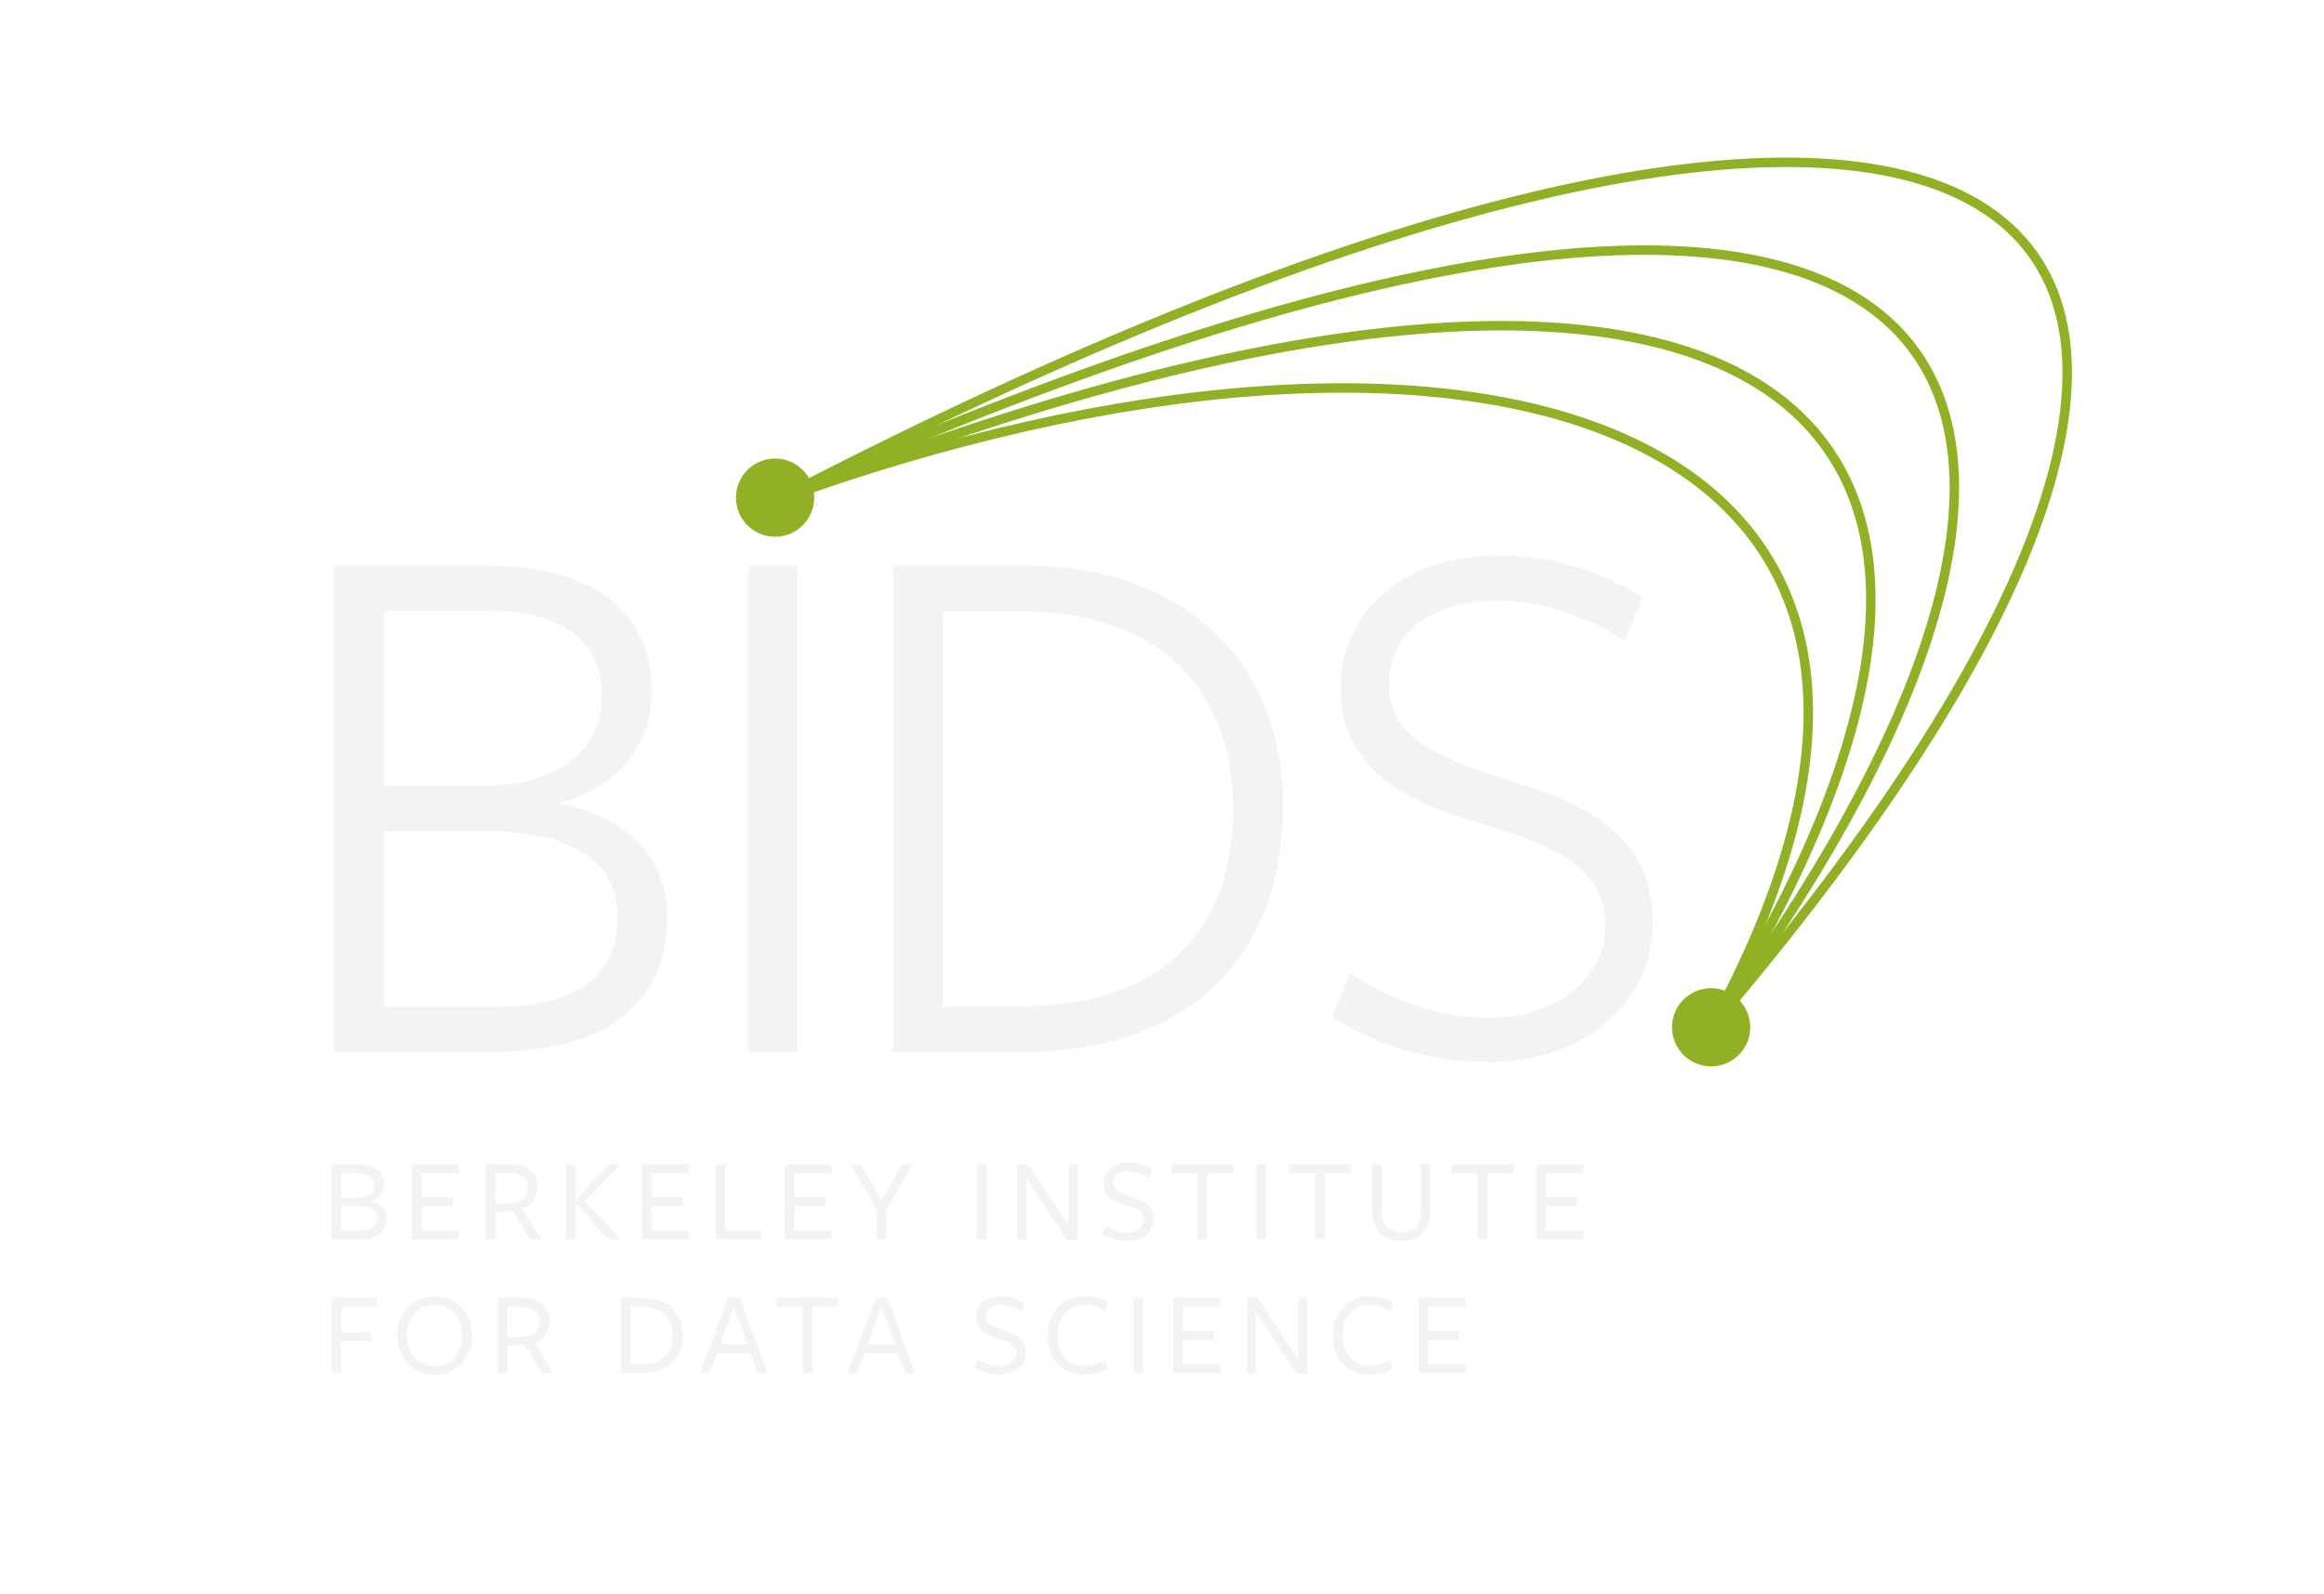
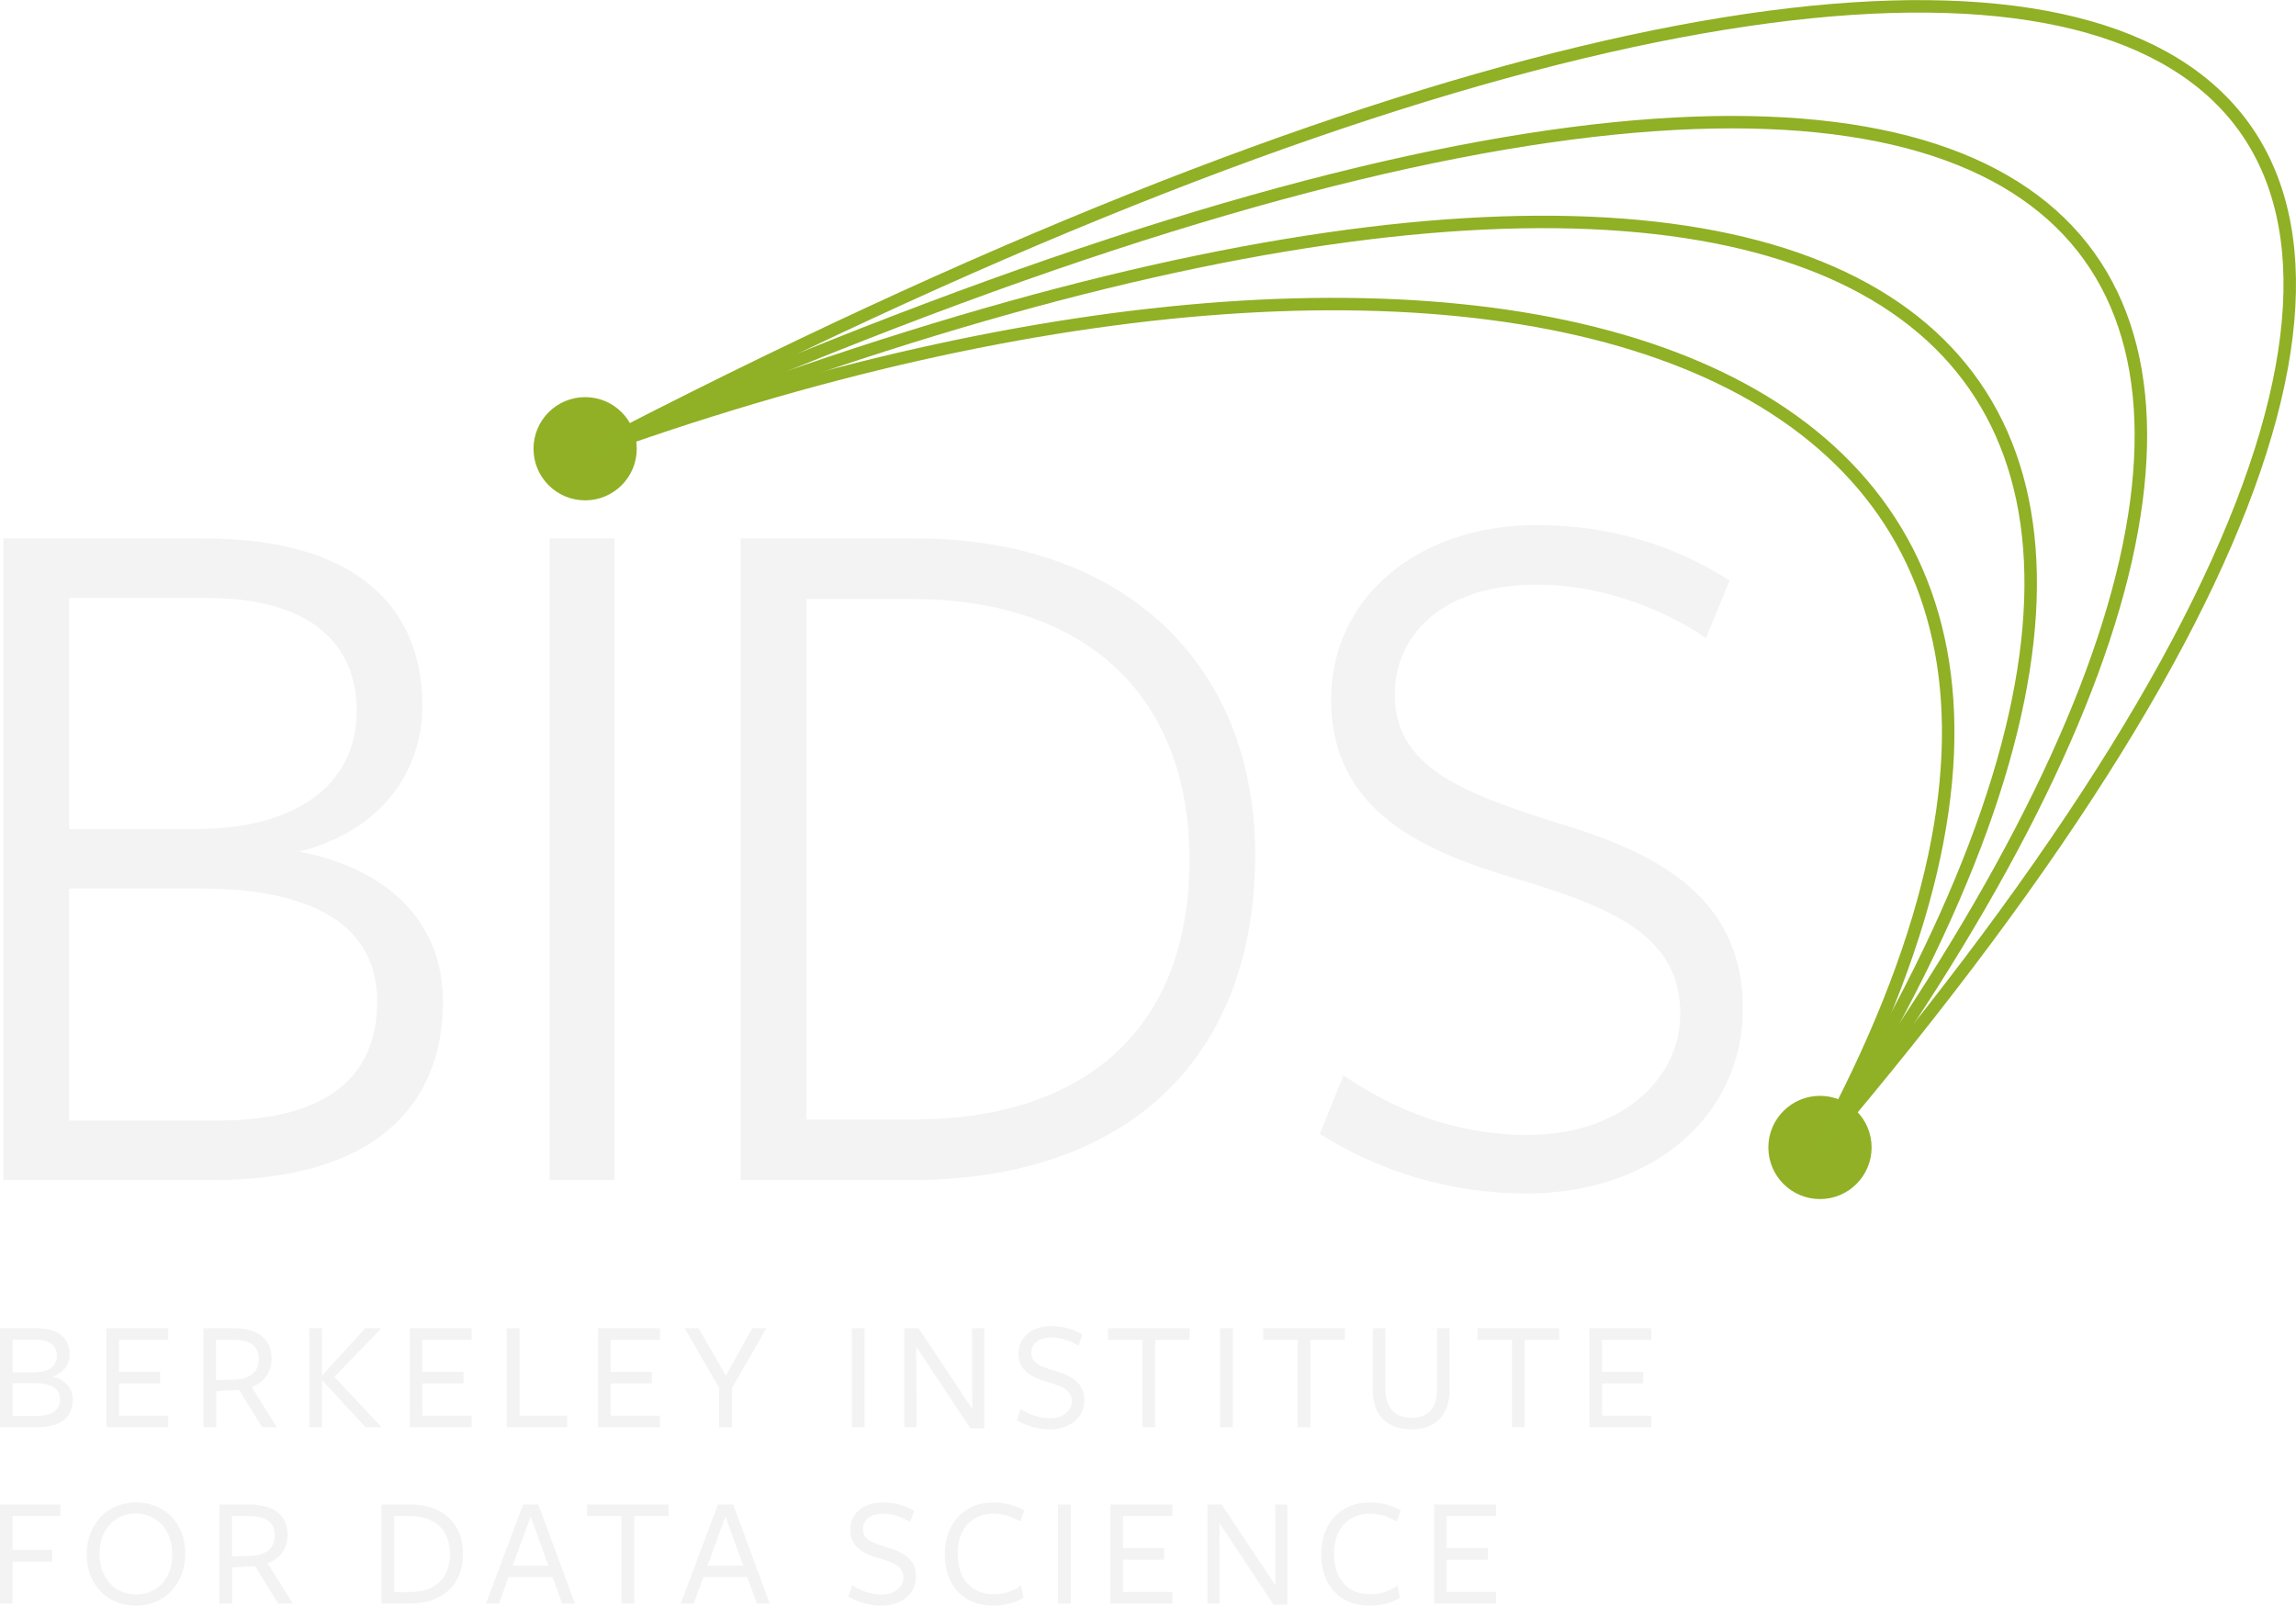
- <svg xmlns="http://www.w3.org/2000/svg" version="1.1" id="svg1" width="327.88" height="224.88" viewBox="0 0 327.88 224.88">
+ <svg xmlns="http://www.w3.org/2000/svg" version="1.1" id="svg1" width="245.545" height="171.746" viewBox="0 0 245.545 171.746">
  <defs id="defs1" />
-   <g id="g1">
+   <g id="g1" transform="translate(-46.77546,-22.22079)">
    <path id="path2" d="M 68.226,117.261 H 54.169 v 24.82 h 15.813 c 12.081,0 17.133,-4.943 17.133,-12.74 0,-8.017 -6.699,-12.08 -18.889,-12.08 z M 68.885,86.181 H 54.169 v 24.71 c 0.109,0 13.617,0 13.617,0 10.323,0 17.133,-4.503 17.133,-12.63 0,-7.358 -5.161,-12.08 -16.034,-12.08 z m 25.259,43.16 c 0,11.203 -7.358,19.109 -24.711,19.109 H 47.14 V 79.811 h 21.415 c 16.473,0 23.392,7.469 23.392,17.902 0,6.699 -4.064,13.289 -13.18,15.595 10.104,1.977 15.376,8.017 15.376,16.034" style="fill:#f3f3f4;fill-opacity:1;fill-rule:nonzero;stroke:none;stroke-width:0.133" />
    <path id="path3" d="M 105.562,148.451 V 79.811 h 6.919 v 68.64 h -6.919" style="fill:#f3f3f4;fill-opacity:1;fill-rule:nonzero;stroke:none;stroke-width:0.133" />
    <path id="path4" d="m 144.22,86.292 h -11.202 v 55.679 h 11.421 c 17.571,0 29.543,-9.005 29.543,-27.785 0,-17.461 -10.983,-27.894 -29.761,-27.894 z m -0.111,62.159 c -2.745,0 -18.12,0 -18.12,0 V 79.811 c 0,0 15.923,0 18.67,0 22.512,0 36.351,13.619 36.351,33.826 0,21.635 -13.509,34.814 -36.9,34.814" style="fill:#f3f3f4;fill-opacity:1;fill-rule:nonzero;stroke:none;stroke-width:0.133" />
    <path id="path5" d="m 226.472,130.66 c 0,-8.017 -6.589,-11.202 -17.352,-14.387 -9.665,-2.856 -19.988,-7.029 -19.988,-19.22 0,-10.872 9.225,-18.669 21.965,-18.669 7.907,0 14.825,2.196 20.647,5.931 l -2.525,6.149 c -5.164,-3.513 -11.863,-5.711 -18.012,-5.711 -10.323,0 -15.265,5.492 -15.265,11.752 0,7.577 6.809,10.433 17.352,13.728 9.884,2.965 19.877,7.468 19.877,19.878 0,11.312 -9.445,19.768 -23.172,19.768 -8.236,0 -15.815,-2.416 -22.075,-6.369 l 2.525,-6.26 c 5.492,3.733 11.972,6.369 19.769,6.369 9.555,0 16.253,-5.71 16.253,-12.959" style="fill:#f3f3f4;fill-opacity:1;fill-rule:nonzero;stroke:none;stroke-width:0.133" />
    <path id="path6" d="m 114.873,70.22 c 0,-3.049 -2.472,-5.521 -5.521,-5.521 -3.049,0 -5.52,2.472 -5.52,5.521 0,3.048 2.471,5.52 5.52,5.52 3.049,0 5.521,-2.472 5.521,-5.52" style="fill:#91b025;fill-opacity:1;fill-rule:nonzero;stroke:none;stroke-width:0.133" />
    <path id="path7" d="m 246.933,144.957 c 0,-3.049 -2.472,-5.521 -5.52,-5.521 -3.049,0 -5.521,2.472 -5.521,5.521 0,3.048 2.472,5.52 5.521,5.52 3.048,0 5.52,-2.472 5.52,-5.52" style="fill:#91b025;fill-opacity:1;fill-rule:nonzero;stroke:none;stroke-width:0.133" />
    <path id="path8" d="M 241.413,144.957 C 300.355,50.992 239.275,18.771 109.352,70.687" style="fill:none;stroke:#90b025;stroke-width:1.333;stroke-linecap:butt;stroke-linejoin:miter;stroke-miterlimit:10;stroke-dasharray:none;stroke-opacity:1" />
    <path id="path9" d="m 109.352,70.468 c 166.119,-74.363 203.095,-21.972 132.061,74.489" style="fill:none;stroke:#90b025;stroke-width:1.333;stroke-linecap:butt;stroke-linejoin:miter;stroke-miterlimit:10;stroke-dasharray:none;stroke-opacity:1" />
    <path id="path10" d="M 109.352,70.687 C 277.672,-16.96 347.253,20.692 241.413,144.957" style="fill:none;stroke:#90b025;stroke-width:1.333;stroke-linecap:butt;stroke-linejoin:miter;stroke-miterlimit:10;stroke-dasharray:none;stroke-opacity:1" />
    <path id="path11" d="m 109.352,70.687 c 97.127,-35.4 179.255,-12.359 132.061,74.27" style="fill:none;stroke:#90b025;stroke-width:1.333;stroke-linecap:butt;stroke-linejoin:miter;stroke-miterlimit:10;stroke-dasharray:none;stroke-opacity:1" />
    <path id="path12" d="m 50.545,170.172 c -0.022,0 -2.423,0 -2.423,0 v 3.501 c 0,0 2.535,0 2.581,0 1.728,0 2.491,-0.696 2.491,-1.796 0,-1.121 -0.898,-1.705 -2.648,-1.705 z m -0.022,-4.668 c -0.023,0 -2.401,0 -2.401,0 v 3.501 c 0.134,0 2.333,0 2.333,0 1.548,0 2.401,-0.63 2.401,-1.796 0,-1.055 -0.763,-1.705 -2.333,-1.705 z m 4.039,6.419 c 0,1.751 -1.101,2.961 -3.837,2.961 H 46.775 V 164.292 h 3.837 c 2.581,0 3.612,1.167 3.612,2.828 0,1.032 -0.628,1.952 -1.84,2.356 1.414,0.292 2.177,1.301 2.177,2.447" style="fill:#f3f3f4;fill-opacity:1;fill-rule:nonzero;stroke:none;stroke-width:0.133" />
    <path id="path13" d="M 58.157,174.884 V 164.292 h 6.62 v 1.235 h -5.273 v 3.433 h 4.399 v 1.234 h -4.399 v 3.456 h 5.273 v 1.233 h -6.62" style="fill:#f3f3f4;fill-opacity:1;fill-rule:nonzero;stroke:none;stroke-width:0.133" />
    <path id="path14" d="m 71.782,169.79 c 1.728,-0.022 2.671,-0.853 2.671,-2.177 0,-1.414 -0.875,-2.086 -2.783,-2.086 -0.023,0 -1.795,0 -1.795,0 v 4.309 z m -1.885,5.094 H 68.528 V 164.292 c 0,0 3.232,0 3.254,0 2.671,0 4.039,1.235 4.039,3.232 0,1.571 -0.875,2.58 -2.131,3.052 l 2.693,4.308 h -1.572 l -2.467,-3.994 -2.447,0.133 v 3.86" style="fill:#f3f3f4;fill-opacity:1;fill-rule:nonzero;stroke:none;stroke-width:0.133" />
    <path id="path15" d="m 81.234,169.319 4.6,-5.027 h 1.728 l -5.028,5.207 5.072,5.385 H 85.878 L 81.234,169.88 h -0.022 c 0,0.493 0,5.004 0,5.004 H 79.842 V 164.292 h 1.37 v 5.027 h 0.022" style="fill:#f3f3f4;fill-opacity:1;fill-rule:nonzero;stroke:none;stroke-width:0.133" />
    <path id="path16" d="M 90.594,174.884 V 164.292 h 6.62 v 1.235 h -5.273 v 3.433 h 4.398 v 1.234 h -4.398 v 3.456 h 5.273 v 1.233 h -6.62" style="fill:#f3f3f4;fill-opacity:1;fill-rule:nonzero;stroke:none;stroke-width:0.133" />
    <path id="path17" d="M 100.967,174.884 V 164.292 h 1.37 v 9.359 h 5.094 v 1.233 h -6.464" style="fill:#f3f3f4;fill-opacity:1;fill-rule:nonzero;stroke:none;stroke-width:0.133" />
    <path id="path18" d="M 110.731,174.884 V 164.292 h 6.62 v 1.235 h -5.273 v 3.433 h 4.398 v 1.234 h -4.398 v 3.456 h 5.273 v 1.233 h -6.62" style="fill:#f3f3f4;fill-opacity:1;fill-rule:nonzero;stroke:none;stroke-width:0.133" />
    <path id="path19" d="m 125.054,170.711 v 4.173 h -1.37 v -4.196 l -3.68,-6.396 h 1.48 l 2.918,5.072 2.827,-5.072 h 1.504 l -3.68,6.419" style="fill:#f3f3f4;fill-opacity:1;fill-rule:nonzero;stroke:none;stroke-width:0.133" />
    <path id="path20" d="M 137.873,174.884 V 164.292 h 1.368 v 10.592 h -1.368" style="fill:#f3f3f4;fill-opacity:1;fill-rule:nonzero;stroke:none;stroke-width:0.133" />
    <path id="path21" d="m 150.733,164.292 h 1.303 v 10.704 h -1.483 l -5.788,-8.73 0.021,8.618 H 143.485 V 164.292 h 1.525 l 5.745,8.64 -0.023,-8.64" style="fill:#f3f3f4;fill-opacity:1;fill-rule:nonzero;stroke:none;stroke-width:0.133" />
    <path id="path22" d="m 161.397,172.101 c 0,-1.144 -0.897,-1.571 -2.557,-2.041 -1.504,-0.45 -3.141,-1.1 -3.141,-3.052 0,-1.751 1.412,-2.94 3.5,-2.94 1.28,0 2.424,0.336 3.344,0.897 l -0.427,1.212 c -0.852,-0.561 -1.929,-0.897 -2.895,-0.897 -1.481,0 -2.155,0.763 -2.155,1.639 0,1.099 0.965,1.481 2.581,1.952 1.525,0.448 3.096,1.167 3.096,3.119 0,1.817 -1.525,3.12 -3.701,3.12 -1.257,0 -2.537,-0.381 -3.524,-0.965 l 0.404,-1.212 c 0.943,0.583 1.929,0.988 3.141,0.988 1.391,0 2.333,-0.787 2.333,-1.819" style="fill:#f3f3f4;fill-opacity:1;fill-rule:nonzero;stroke:none;stroke-width:0.133" />
    <path id="path23" d="m 170.312,165.527 v 9.357 h -1.369 v -9.357 h -3.68 V 164.292 h 8.729 v 1.235 h -3.68" style="fill:#f3f3f4;fill-opacity:1;fill-rule:nonzero;stroke:none;stroke-width:0.133" />
    <path id="path24" d="M 177.249,174.884 V 164.292 h 1.368 v 10.592 h -1.368" style="fill:#f3f3f4;fill-opacity:1;fill-rule:nonzero;stroke:none;stroke-width:0.133" />
    <path id="path25" d="m 186.924,165.527 v 9.357 h -1.371 v -9.357 h -3.679 V 164.292 h 8.729 v 1.235 h -3.68" style="fill:#f3f3f4;fill-opacity:1;fill-rule:nonzero;stroke:none;stroke-width:0.133" />
    <path id="path26" d="m 197.7,175.109 c -2.604,0 -4.107,-1.549 -4.107,-4.152 V 164.292 H 194.94 v 6.508 c 0,1.931 0.919,3.075 2.804,3.075 1.773,0 2.715,-1.055 2.715,-3.075 V 164.292 h 1.348 c 0,0 0,6.396 0,6.508 0,2.694 -1.415,4.309 -4.107,4.309" style="fill:#f3f3f4;fill-opacity:1;fill-rule:nonzero;stroke:none;stroke-width:0.133" />
    <path id="path27" d="m 209.844,165.527 v 9.357 h -1.369 v -9.357 h -3.68 V 164.292 h 8.729 v 1.235 h -3.68" style="fill:#f3f3f4;fill-opacity:1;fill-rule:nonzero;stroke:none;stroke-width:0.133" />
    <path id="path28" d="M 216.76,174.884 V 164.292 h 6.62 v 1.235 h -5.273 v 3.433 h 4.397 v 1.234 h -4.397 v 3.456 h 5.273 v 1.233 h -6.62" style="fill:#f3f3f4;fill-opacity:1;fill-rule:nonzero;stroke:none;stroke-width:0.133" />
    <path id="path29" d="m 46.775,183.151 h 6.462 v 1.233 h -5.116 v 3.613 h 4.241 v 1.256 h -4.241 v 4.488 h -1.346 V 183.151" style="fill:#f3f3f4;fill-opacity:1;fill-rule:nonzero;stroke:none;stroke-width:0.133" />
    <path id="path30" d="m 61.275,184.115 c -2.244,0 -3.859,1.751 -3.859,4.285 0,2.627 1.638,4.378 3.927,4.378 2.289,0 3.859,-1.75 3.859,-4.309 0,-2.603 -1.616,-4.353 -3.927,-4.353 z m 0.045,9.851 c -3.008,0 -5.274,-2.177 -5.274,-5.498 0,-3.232 2.222,-5.543 5.274,-5.543 3.007,0 5.273,2.155 5.273,5.474 0,3.232 -2.222,5.567 -5.273,5.567" style="fill:#f3f3f4;fill-opacity:1;fill-rule:nonzero;stroke:none;stroke-width:0.133" />
    <path id="path31" d="m 73.487,188.648 c 1.728,-0.022 2.671,-0.853 2.671,-2.177 0,-1.414 -0.875,-2.087 -2.783,-2.087 -0.022,0 -1.795,0 -1.795,0 v 4.309 z m -1.884,5.094 H 70.234 V 183.151 c 0,0 3.232,0 3.254,0 2.671,0 4.041,1.233 4.041,3.231 0,1.57 -0.877,2.58 -2.133,3.051 l 2.693,4.308 h -1.57 l -2.469,-3.993 -2.445,0.133 v 3.86" style="fill:#f3f3f4;fill-opacity:1;fill-rule:nonzero;stroke:none;stroke-width:0.133" />
    <path id="path32" d="m 90.55,184.384 h -1.616 v 8.124 h 1.66 c 2.559,0 4.309,-1.324 4.309,-4.04 0,-2.625 -1.616,-4.084 -4.353,-4.084 z m 0,9.357 c -0.449,0 -2.985,0 -2.985,0 V 183.151 c 0,0 2.537,0 3.097,0 3.5,0 5.633,2.085 5.633,5.228 0,3.299 -2.087,5.363 -5.745,5.363" style="fill:#f3f3f4;fill-opacity:1;fill-rule:nonzero;stroke:none;stroke-width:0.133" />
    <path id="path33" d="m 103.525,184.428 -1.931,5.275 h 3.837 z m 4.734,9.314 h -1.369 l -1.032,-2.827 h -4.69 l -1.033,2.827 h -1.391 l 3.971,-10.591 h 1.638 l 3.905,10.591" style="fill:#f3f3f4;fill-opacity:1;fill-rule:nonzero;stroke:none;stroke-width:0.133" />
    <path id="path34" d="m 114.615,184.384 v 9.357 h -1.37 v -9.357 h -3.68 v -1.233 h 8.729 v 1.233 h -3.68" style="fill:#f3f3f4;fill-opacity:1;fill-rule:nonzero;stroke:none;stroke-width:0.133" />
    <path id="path35" d="m 124.359,184.428 -1.931,5.275 h 3.837 z m 4.734,9.314 h -1.369 l -1.032,-2.827 h -4.69 l -1.033,2.827 h -1.391 L 123.55,183.151 h 1.638 l 3.905,10.591" style="fill:#f3f3f4;fill-opacity:1;fill-rule:nonzero;stroke:none;stroke-width:0.133" />
    <path id="path36" d="m 143.393,190.959 c 0,-1.144 -0.896,-1.571 -2.557,-2.041 -1.504,-0.449 -3.141,-1.1 -3.141,-3.052 0,-1.751 1.413,-2.94 3.5,-2.94 1.28,0 2.424,0.336 3.344,0.897 l -0.427,1.212 c -0.852,-0.561 -1.929,-0.897 -2.893,-0.897 -1.483,0 -2.156,0.762 -2.156,1.639 0,1.099 0.965,1.481 2.581,1.952 1.525,0.449 3.096,1.167 3.096,3.119 0,1.819 -1.525,3.12 -3.701,3.12 -1.257,0 -2.537,-0.381 -3.524,-0.965 l 0.404,-1.212 c 0.943,0.583 1.929,0.988 3.141,0.988 1.391,0 2.333,-0.787 2.333,-1.819" style="fill:#f3f3f4;fill-opacity:1;fill-rule:nonzero;stroke:none;stroke-width:0.133" />
    <path id="path37" d="m 155.897,184.968 c -0.852,-0.516 -1.817,-0.831 -2.896,-0.831 -2.243,0 -3.813,1.571 -3.813,4.286 0,2.671 1.503,4.331 3.837,4.331 1.144,0 2.221,-0.382 2.939,-0.943 l 0.269,1.324 c -0.807,0.494 -2.019,0.831 -3.253,0.831 -3.119,0 -5.161,-2.109 -5.161,-5.498 0,-3.366 2.132,-5.543 5.183,-5.543 1.28,0 2.492,0.36 3.323,0.853 l -0.427,1.19" style="fill:#f3f3f4;fill-opacity:1;fill-rule:nonzero;stroke:none;stroke-width:0.133" />
    <path id="path38" d="M 159.919,193.741 V 183.151 h 1.368 v 10.591 h -1.368" style="fill:#f3f3f4;fill-opacity:1;fill-rule:nonzero;stroke:none;stroke-width:0.133" />
    <path id="path39" d="M 165.531,193.741 V 183.151 h 6.62 v 1.233 h -5.273 v 3.433 h 4.399 v 1.234 h -4.399 v 3.456 h 5.273 v 1.233 h -6.62" style="fill:#f3f3f4;fill-opacity:1;fill-rule:nonzero;stroke:none;stroke-width:0.133" />
    <path id="path40" d="m 183.151,183.151 h 1.301 v 10.703 h -1.481 l -5.789,-8.73 0.023,8.618 h -1.303 V 183.151 h 1.527 l 5.744,8.639 -0.021,-8.639" style="fill:#f3f3f4;fill-opacity:1;fill-rule:nonzero;stroke:none;stroke-width:0.133" />
    <path id="path41" d="m 196.149,184.968 c -0.853,-0.516 -1.817,-0.831 -2.896,-0.831 -2.244,0 -3.813,1.571 -3.813,4.286 0,2.671 1.503,4.331 3.836,4.331 1.145,0 2.223,-0.382 2.94,-0.943 l 0.269,1.324 c -0.808,0.494 -2.02,0.831 -3.255,0.831 -3.119,0 -5.161,-2.109 -5.161,-5.498 0,-3.366 2.133,-5.543 5.184,-5.543 1.28,0 2.491,0.36 3.321,0.853 l -0.425,1.19" style="fill:#f3f3f4;fill-opacity:1;fill-rule:nonzero;stroke:none;stroke-width:0.133" />
    <path id="path42" d="M 200.148,193.741 V 183.151 h 6.62 v 1.233 h -5.273 v 3.433 h 4.397 v 1.234 h -4.397 v 3.456 h 5.273 v 1.233 h -6.62" style="fill:#f3f3f4;fill-opacity:1;fill-rule:nonzero;stroke:none;stroke-width:0.133" />
  </g>
</svg>
